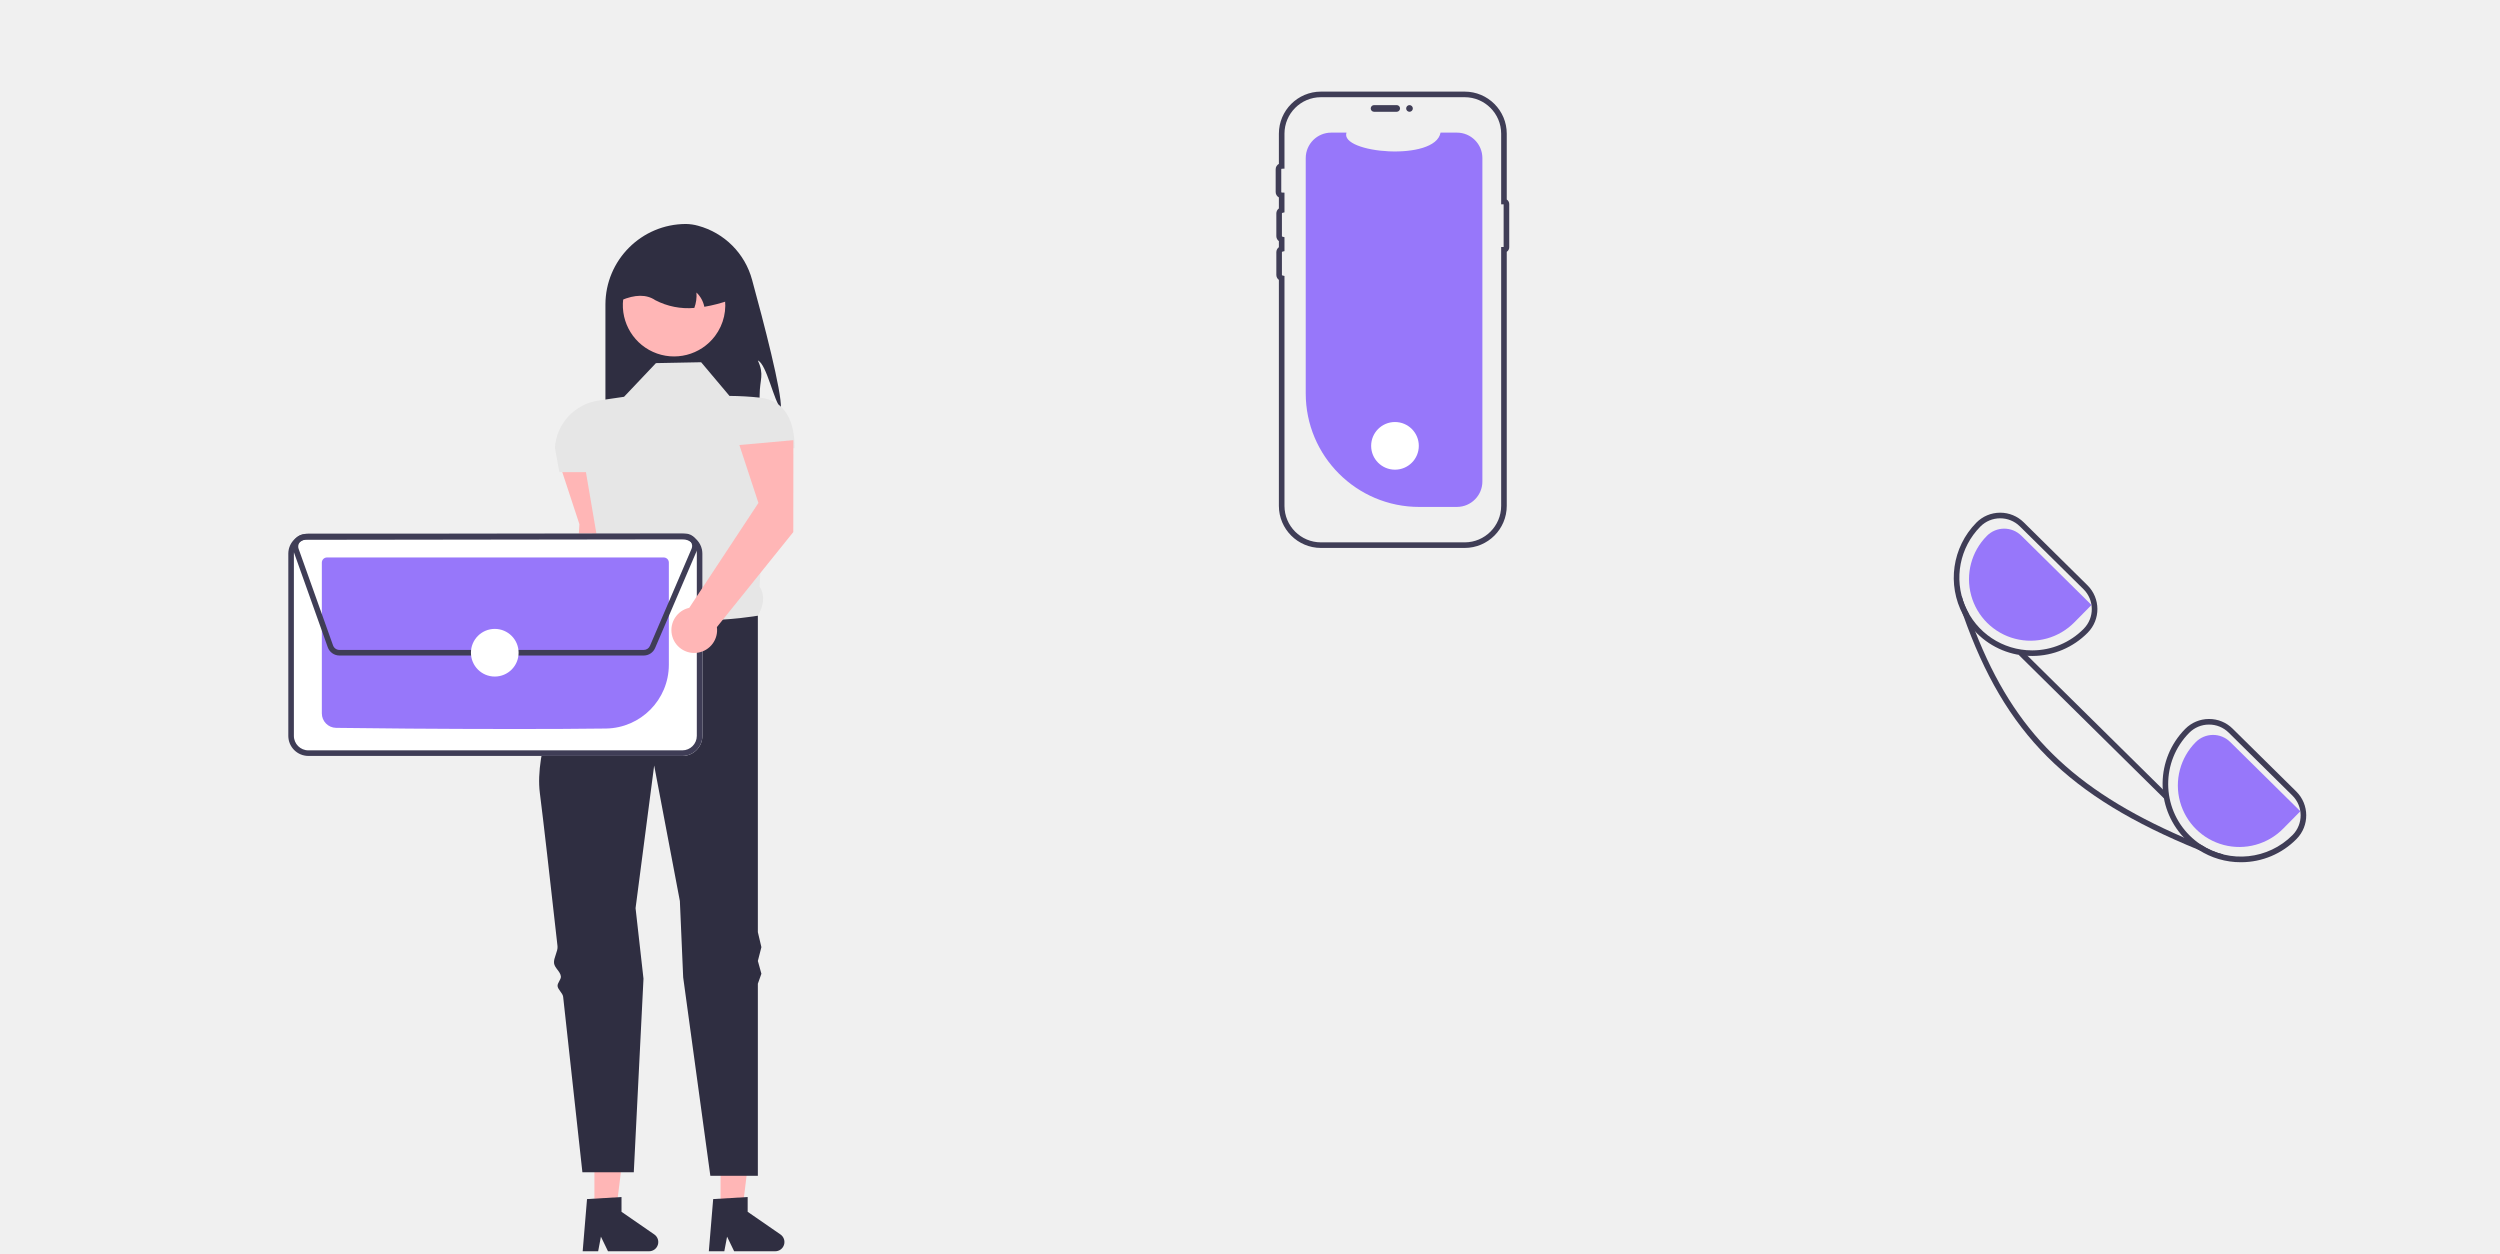
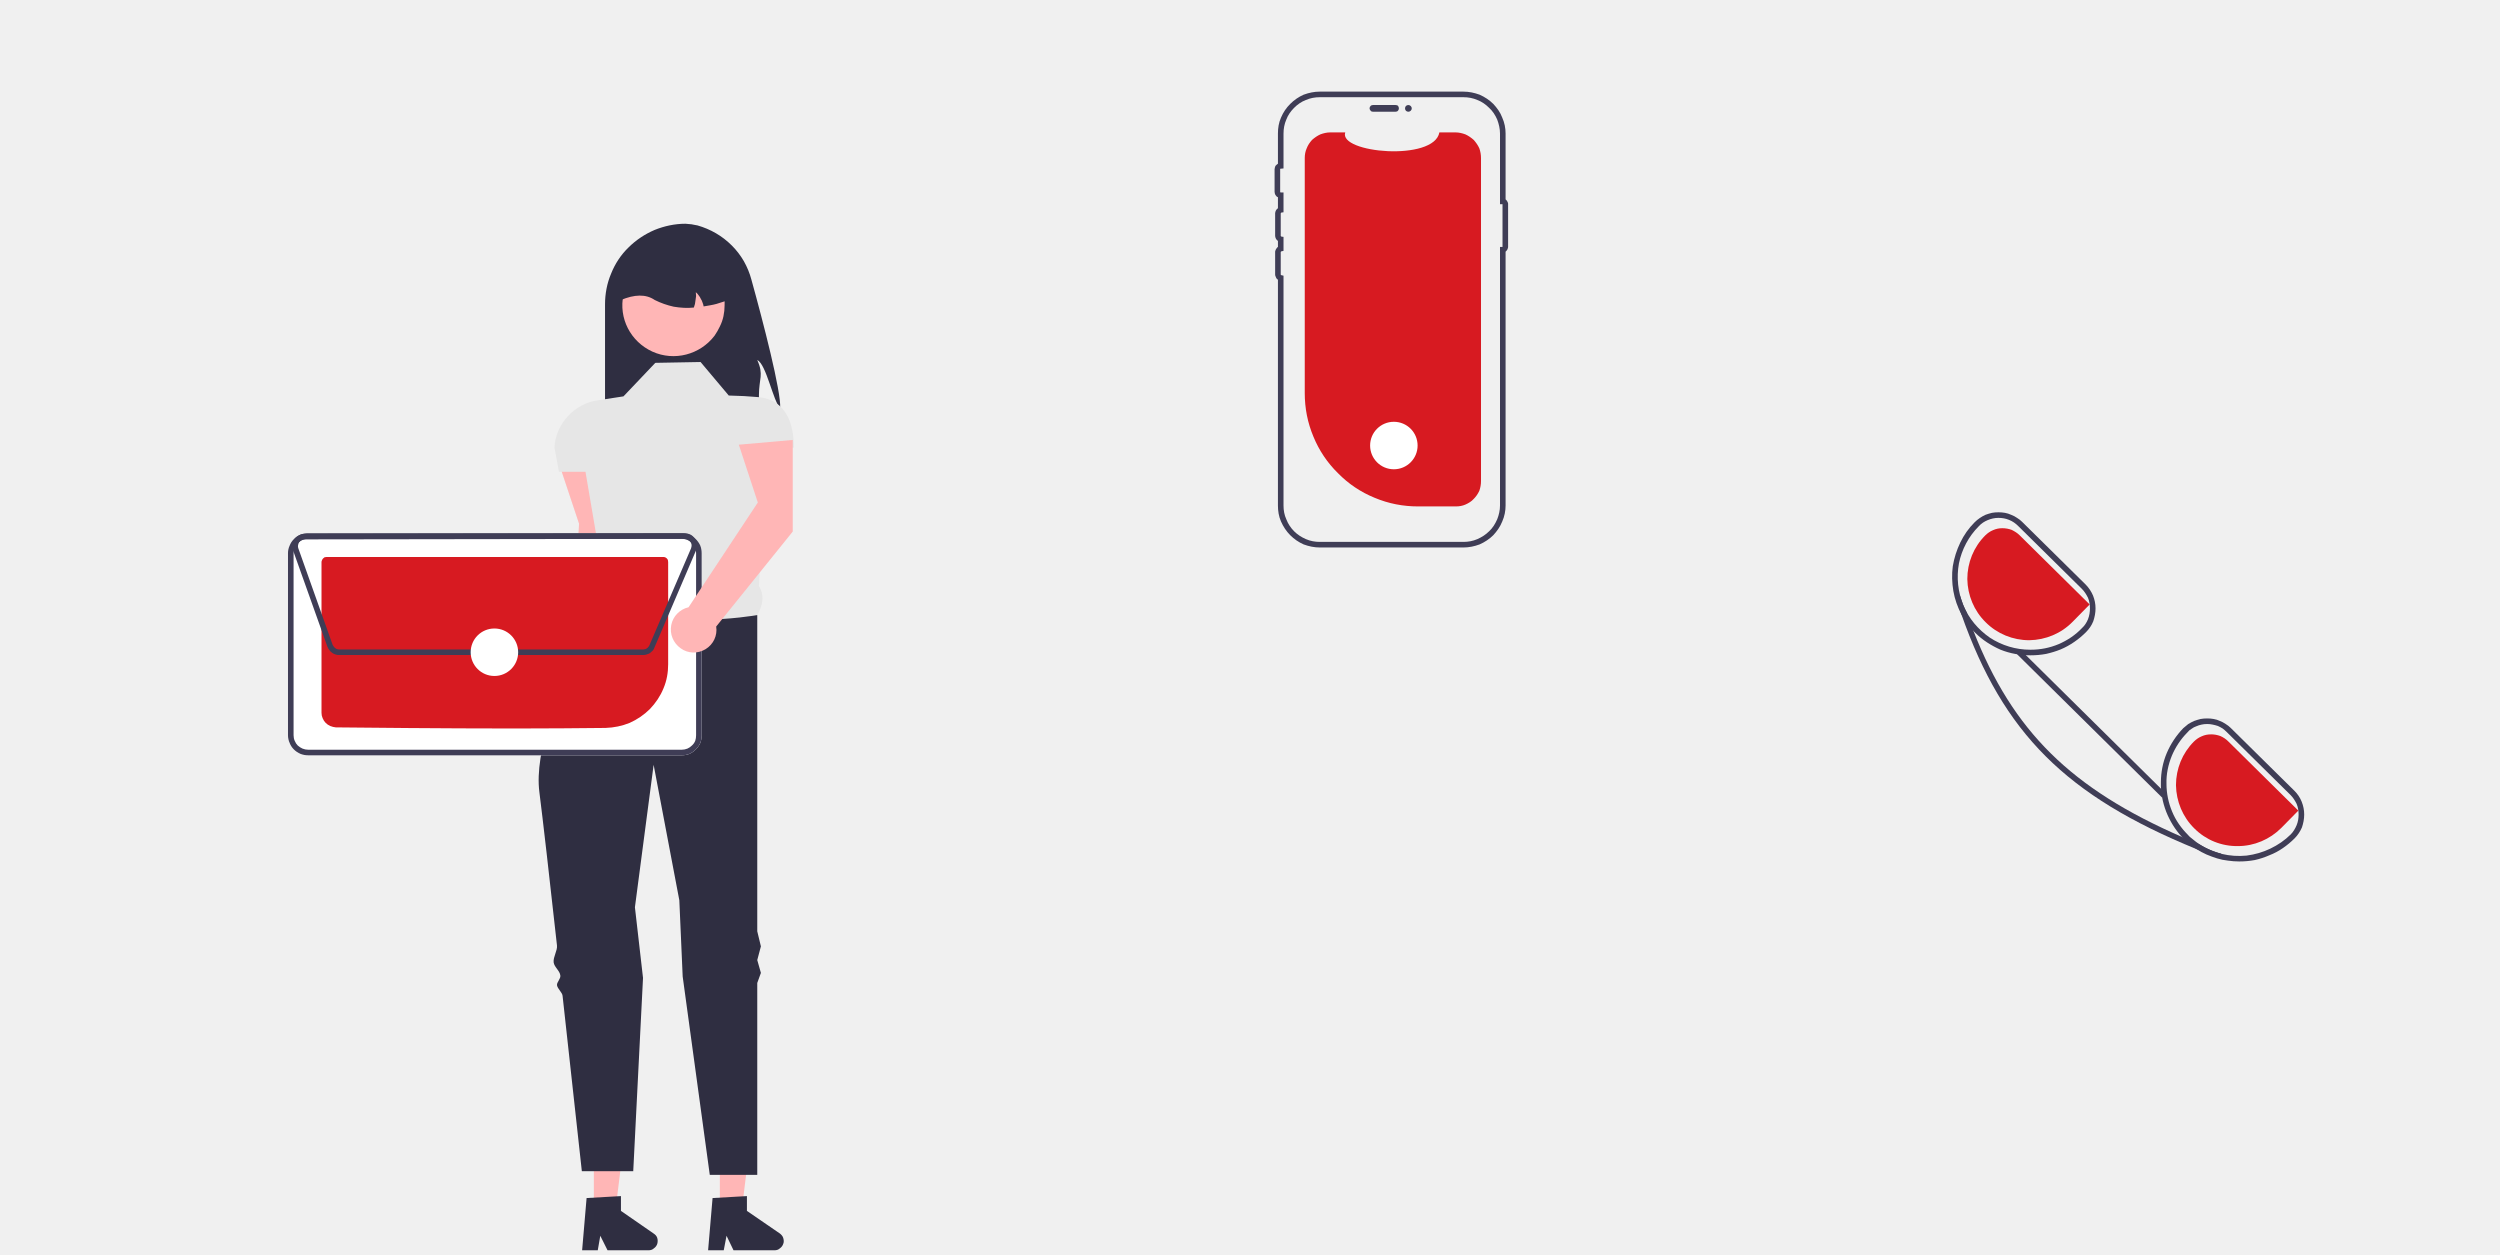
- <svg xmlns="http://www.w3.org/2000/svg" data-name="Layer 1" width="894.249" height="448.282" viewBox="0 0 894.249 448.282">
-   <path d="M447.37,674.141q-40.475,0-80.829-1.449c-38.44-1.381-78.19-2.808-115.136-23.299-25.845-14.333-48.735-37.329-66.194-66.504a223.77,223.77,0,0,1-25.369-63.604,261.476,261.476,0,0,1,.953-123.779,219.834,219.834,0,0,1,14.741-40.4c26.943-55.793,76.085-93.246,134.826-102.754a6.807,6.807,0,0,1,1.463-.031c.264.014.528.029.796.018l.346-.11a16.882,16.882,0,0,1,2.721-.698c90.594-13.487,186.365,13.802,276.952,78.914,70.042,50.351,162.868,77.464,283.781,82.889l1.717.09c33.66,1.934,66.218,15.811,94.16,40.133,27.579,24.006,48.287,56.034,59.884,92.624,1.426,4.461,2.733,9.104,3.884,13.801a26.039,26.039,0,0,1-6.941,24.69v.009l-.301.31c-.725.721-1.488,1.412-2.267,2.056l-.917.756c-7.727,6.365-13.83,11.394-21.135,15.299a64.983,64.983,0,0,1-15.419,5.821c-29.465,7.184-59.388,13.844-88.936,19.797-57.385,11.57-116.281,21.115-175.054,28.368A2269.141,2269.141,0,0,1,447.37,674.141Zm-136.232-419.845a3.507,3.507,0,0,0-.539.037c-58.192,9.419-106.869,46.504-133.544,101.745a217.624,217.624,0,0,0-14.595,40,259.188,259.188,0,0,0-.941,122.681,221.622,221.622,0,0,0,25.123,62.996c17.288,28.889,39.944,51.654,65.518,65.836,36.614,20.308,76.176,21.729,114.436,23.102a2266.314,2266.314,0,0,0,358.315-15.595c58.735-7.249,117.593-16.787,174.94-28.351,29.528-5.948,59.43-12.604,88.875-19.783a63.358,63.358,0,0,0,15.047-5.679c7.157-3.826,13.202-8.807,20.855-15.111l.917-.755c.67-.554,1.329-1.146,1.958-1.761l.181-.189c6.289-6.339,8.735-14.702,6.71-22.944v-.001c-1.139-4.646-2.432-9.24-3.844-13.655-23.69-74.746-84.974-127.569-152.496-131.447l-1.707-.09c-55.232-2.479-103.564-9.344-147.752-20.99-52.75-13.902-98.801-34.83-136.876-62.201-90.242-64.862-185.613-92.049-275.811-78.626a15.473,15.473,0,0,0-2.479.643l-.623.174a9.374,9.374,0,0,1-1.062-.013C311.537,254.307,311.335,254.296,311.138,254.296Z" transform="translate(-152.8755 -225.8589)" fill="#f0f0f0" />
-   <path d="M432.202,371.915c-2.498-2.397-5.053-15.762-8.242-17.118,2.384,5.269.653,6.663.64,12.446a39.123,39.123,0,0,1-1.141,9.745H369.435V334.825a28.847,28.847,0,0,1,28.848-28.848,17.214,17.214,0,0,1,4.276.626A27.428,27.428,0,0,1,421.909,326.007C426.028,341.061,432.578,366.119,432.202,371.915Z" transform="translate(-152.8755 -225.8589)" fill="#2f2e41" />
-   <path d="M372.605,423.782l.027-32.863L353.314,392.645l6.818,20.726-3.191,52.096a8.173,8.173,0,1,0,9.89,6.889Z" transform="translate(-152.8755 -225.8589)" fill="#ffb6b6" />
-   <polygon points="257.746 432.76 265.55 432.759 269.263 402.657 257.744 402.657 257.746 432.76" fill="#ffb6b6" />
-   <path d="M407.978,654.769l12.337-.736v5.286l11.729,8.101a3.302,3.302,0,0,1-1.876,6.019H415.481L412.949,668.209l-.988,5.228h-5.538Z" transform="translate(-152.8755 -225.8589)" fill="#2f2e41" />
-   <polygon points="212.62 432.76 220.425 432.759 224.137 402.657 212.619 402.657 212.62 432.76" fill="#ffb6b6" />
-   <path d="M362.853,654.769l12.337-.736v5.286l11.729,8.101a3.302,3.302,0,0,1-1.876,6.019H370.355l-2.532-5.228-.988,5.228H361.297Z" transform="translate(-152.8755 -225.8589)" fill="#2f2e41" />
-   <path d="M403.672,355.43l-16.167.317-11.412,12.046-9.149,1.342a18.266,18.266,0,0,0-15.577,16.897v0l1.585,8.706h9.51l5.502,32.303c-2.139,5.451-2.285,9.754,2.107,11.444l13.631,25.678L423.96,446.094c2.042-3.51,2.696-7.036.609-10.464l2.878-49.45h9.677v0c0-9.249-3.128-17.046-12.32-18.075a108.654,108.654,0,0,0-10.989-.629Z" transform="translate(-152.8755 -225.8589)" fill="#e6e6e6" />
-   <path d="M423.96,446.094s-39.309,6.974-53.891-7.608c0,0-1.48,2.513-3.711,6.682-.642,1.199-1.881,2.011-2.629,3.463-.68,1.32-2.429,2.942-3.17,4.439-.596,1.204.36,2.777-.26,4.078-7.468,15.664-16.193,37.759-14.322,52.348,1.206,9.409,3.698,31.302,6.322,54.816.205,1.837-1.455,4.197-1.249,6.049.194,1.746,2.255,2.984,2.45,4.734.129,1.162-1.31,2.348-1.181,3.508.141,1.273,1.85,2.522,1.991,3.79,3.594,32.468,6.886,62.781,6.886,62.781h18.386l3.469-69.232-2.835-25.236,6.657-51.038,9.193,48.502,1.183,27.297,9.715,70.975H423.96v-68.708l1.268-3.569-1.268-4.578,1.268-4.932-1.268-5.372Z" transform="translate(-152.8755 -225.8589)" fill="#2f2e41" />
-   <path d="M408.634,346.055a18.326,18.326,0,1,1,3.175-15.314c.053.22.097.438.14.665A18.301,18.301,0,0,1,408.634,346.055Z" transform="translate(-152.8755 -225.8589)" fill="#ffb6b6" />
-   <path d="M404.813,335.598a9.633,9.633,0,0,0-2.815-5.104,13.142,13.142,0,0,1-.761,5.51,25.395,25.395,0,0,1-13.955-2.764c-3.233-2.194-7.348-2.004-12.141,0a17.75,17.75,0,0,1,17.752-17.752h3.17a17.756,17.756,0,0,1,17.752,17.752A52.852,52.852,0,0,1,404.813,335.598Z" transform="translate(-152.8755 -225.8589)" fill="#2f2e41" />
-   <circle cx="113.249" cy="285" r="51" fill="#f0f0f0" />
-   <circle cx="438.249" cy="51" r="51" fill="#f0f0f0" />
-   <circle cx="843.249" cy="293" r="51" fill="#f0f0f0" />
-   <path d="M683.125,282.421V398.067A9.119,9.119,0,0,1,674.101,407.186a.802.802,0,0,1-.1.004H660.541a40.606,40.606,0,0,1-40.606-40.606v-84.163a9.123,9.123,0,0,1,9.123-9.123l5.454,0c-2.527,7.371,31.765,10.474,33.648,0l5.841,0A9.123,9.123,0,0,1,683.125,282.421Z" transform="translate(-152.8755 -225.8589)" fill="#9777fa" />
-   <path d="M643.182,264.65a1.197,1.197,0,0,1,1.196-1.196h8.13a1.196,1.196,0,0,1,0,2.391h-8.13A1.197,1.197,0,0,1,643.182,264.65Z" transform="translate(-152.8755 -225.8589)" fill="#3f3d56" />
-   <path d="M676.794,421.859h-51.416a15.063,15.063,0,0,1-15.046-15.046V325.972a2.187,2.187,0,0,1-.911-1.779v-8.13a2.186,2.186,0,0,1,.911-1.778v-2.182a2.186,2.186,0,0,1-.911-1.778v-8.131a2.186,2.186,0,0,1,.911-1.778v-3.944a2.184,2.184,0,0,1-1.15-1.93v-8.13a2.184,2.184,0,0,1,1.15-1.93V273.674A15.063,15.063,0,0,1,625.378,258.628h51.416a15.063,15.063,0,0,1,15.046,15.046V297.23a1.886,1.886,0,0,1,.886,1.598v15.503a1.887,1.887,0,0,1-.886,1.599V406.813A15.063,15.063,0,0,1,676.794,421.859ZM625.378,260.628a13.061,13.061,0,0,0-13.046,13.046v12.508l-.962.037a.195.195,0,0,0-.188.192V294.541a.196.196,0,0,0,.188.192l.962.037v7.049l-.761.188a.197.197,0,0,0-.15.187v8.131a.197.197,0,0,0,.15.187l.761.188v4.991l-.761.188a.197.197,0,0,0-.15.187v8.13a.197.197,0,0,0,.15.187l.761.188V406.813a13.061,13.061,0,0,0,13.046,13.046h51.416a13.061,13.061,0,0,0,13.046-13.046V314.217h.886V298.942h-.886V273.674a13.061,13.061,0,0,0-13.046-13.046Z" transform="translate(-152.8755 -225.8589)" fill="#3f3d56" />
-   <circle cx="504.176" cy="38.791" r="1.196" fill="#3f3d56" />
-   <path d="M396.956,496.262H263.168a7.188,7.188,0,0,1-7.17-7.169v-65.189a7.188,7.188,0,0,1,7.169-7.17H396.955a7.188,7.188,0,0,1,7.17,7.169v65.189A7.188,7.188,0,0,1,396.956,496.262Z" transform="translate(-152.8755 -225.8589)" fill="#fff" />
-   <path d="M396.956,496.262H263.168a7.188,7.188,0,0,1-7.17-7.169v-65.189a7.188,7.188,0,0,1,7.169-7.17H396.955a7.188,7.188,0,0,1,7.17,7.169v65.189A7.188,7.188,0,0,1,396.956,496.262ZM263.168,418.734a5.185,5.185,0,0,0-5.17,5.171v65.187a5.185,5.185,0,0,0,5.171,5.17H396.954a5.185,5.185,0,0,0,5.171-5.171v-65.187a5.185,5.185,0,0,0-5.171-5.17Z" transform="translate(-152.8755 -225.8589)" fill="#3f3d56" />
-   <path d="M337.232,486.628c-26.386,0-53.899-.252-64.164-.416a5.176,5.176,0,0,1-5.07-5.155V427.095a1.83,1.83,0,0,1,1.823-1.828H390.297a1.829,1.829,0,0,1,1.827,1.823v36.612a22.842,22.842,0,0,1-22.457,22.752C360.1,486.579,348.771,486.628,337.232,486.628Z" transform="translate(-152.8755 -225.8589)" fill="#9777fa" />
-   <path d="M383.146,460.339H274.287a4.438,4.438,0,0,1-4.164-2.936l-12.321-34.566a4.423,4.423,0,0,1,4.158-5.907l136.072-.189a4.423,4.423,0,0,1,4.359,5.198l.105.044-.391.912-.004.009-14.895,34.755A4.41,4.41,0,0,1,383.146,460.339Zm14.892-41.598-136.075.189a2.423,2.423,0,0,0-2.278,3.235l12.321,34.565a2.433,2.433,0,0,0,2.282,1.608H383.146a2.413,2.413,0,0,0,2.222-1.467l14.896-34.756.732.314-.732-.314a2.421,2.421,0,0,0-2.226-3.375Z" transform="translate(-152.8755 -225.8589)" fill="#3f3d56" />
-   <circle cx="176.983" cy="233.48" r="8.524" fill="#fff" />
-   <circle cx="498.983" cy="159.48" r="8.524" fill="#fff" />
-   <path d="M974.255,508.979l-22.77-22.48a11.884,11.884,0,0,0-8.43-3.46h-.08a11.914,11.914,0,0,0-8.46,3.56,27.991,27.991,0,0,0-.49,38.84c.24.26.49.51.74.76a27.248,27.248,0,0,0,4.56,3.65,27.676,27.676,0,0,0,15.11,4.43h.17a27.826,27.826,0,0,0,19.75-8.32,12.023,12.023,0,0,0-.1-16.98Zm-1.32,15.57a26.092,26.092,0,0,1-32.76,3.48,26.786,26.786,0,0,1-4.01-3.25,26.002,26.002,0,0,1-.23-36.77,9.913,9.913,0,0,1,7.06-2.97h.06a9.911,9.911,0,0,1,7.02,2.88l22.77,22.49a10.007,10.007,0,0,1,.09,14.14Z" transform="translate(-152.8755 -225.8589)" fill="#3f3d56" />
-   <path d="M899.545,435.199l-22.77-22.49a11.926,11.926,0,0,0-8.43-3.46h-.07a11.947,11.947,0,0,0-8.47,3.57,28.077,28.077,0,0,0-4.72,33l.01.01a27.562,27.562,0,0,0,4.33,5.93c.19.22.41.44.63.66a27.835,27.835,0,0,0,19.67,8.08h.18a27.854,27.854,0,0,0,19.75-8.33,11.999,11.999,0,0,0-.11-16.97Zm-1.32,15.57a25.855,25.855,0,0,1-18.33,7.73h-.17a26,26,0,0,1-18.49-44.27,10.008,10.008,0,0,1,14.14-.09l22.77,22.48A10.019,10.019,0,0,1,898.225,450.769Z" transform="translate(-152.8755 -225.8589)" fill="#3f3d56" />
-   <path d="M975.71,516.046l-25.103-24.794a8.727,8.727,0,0,0-12.327.076,22,22,0,1,0,31.305,30.919Z" transform="translate(-152.8755 -225.8589)" fill="#9777fa" />
-   <path d="M901.004,442.262l-25.103-24.794a8.727,8.727,0,0,0-12.327.076,22,22,0,1,0,31.305,30.919Z" transform="translate(-152.8755 -225.8589)" fill="#9777fa" />
-   <path d="M948.125,531.489l-.6,1.58q-4.23-1.605-8.2-3.22c-46.88-19.13-69.26-41.52-84.23-84.02l-.01-.01q-1.065-3-2.07-6.14l1.58-.51a25.542,25.542,0,0,0,2.3,5.78q1.23,3.495,2.53,6.81c14.07,35.87,34.82,56.37,74.6,73.68q3,1.305,6.15,2.59A26.087,26.087,0,0,0,948.125,531.489Z" transform="translate(-152.8755 -225.8589)" fill="#3f3d56" />
-   <rect x="900.623" y="448.539" width="2.001" height="73" transform="translate(-229.9252 559.8239) rotate(-45.35527)" fill="#3f3d56" />
-   <path d="M436.64,416.173l.027-32.863-19.318,1.726,6.818,20.726-24.747,37.514a8.173,8.173,0,1,0,9.89,6.889Z" transform="translate(-152.8755 -225.8589)" fill="#ffb6b6" />
+ <svg xmlns="http://www.w3.org/2000/svg" version="1.2" viewBox="0 0 895 449" width="895" height="449">
+   <style>.a{fill:#f0f0f0}.b{fill:#2f2e41}.c{fill:#ffb6b6}.d{fill:#e6e6e6}.e{fill:#d71a21}.f{fill:#3f3d56}.g{fill:#fff}</style>
+   <path fill-rule="evenodd" class="a" d="m294.5 448.3q-40.5 0-80.8-1.5c-38.5-1.3-78.2-2.8-115.2-23.3-25.8-14.3-48.7-37.3-66.2-66.5q-4.3-7.4-8.1-15.1-3.8-7.7-7-15.7-3.2-8-5.7-16.2-2.6-8.2-4.5-16.6-3.6-15.2-5.4-30.7-1.7-15.6-1.6-31.2 0.1-15.7 2.1-31.2 2-15.5 5.8-30.7 1.4-5.2 3-10.3 1.6-5.2 3.4-10.2 1.8-5.1 3.9-10 2.1-5 4.5-9.9c26.9-55.7 76-93.2 134.8-102.7q0.2 0 0.4 0 0.1-0.1 0.3-0.1 0.2 0 0.4 0 0.2 0 0.3 0.1 0.4 0 0.8 0l0.4-0.1q0.3-0.1 0.7-0.2 0.3-0.1 0.6-0.2 0.4-0.1 0.7-0.2 0.4-0.1 0.7-0.1c90.6-13.5 186.4 13.8 277 78.9 70 50.3 162.8 77.4 283.7 82.9l1.8 0.1c33.6 1.9 66.2 15.8 94.1 40.1 27.6 24 48.3 56 59.9 92.6 1.4 4.5 2.7 9.1 3.9 13.8q0.8 3.3 0.7 6.7 0 3.3-0.9 6.6-0.9 3.2-2.7 6.1-1.7 2.9-4.1 5.3l-0.3 0.3q-1 1.1-2.2 2.1l-0.9 0.7c-7.8 6.4-13.9 11.4-21.2 15.3q-1.8 1-3.7 1.9-1.9 0.8-3.8 1.5-1.9 0.8-3.9 1.4-2 0.6-4 1.1c-29.5 7.1-59.4 13.8-88.9 19.8-57.4 11.5-116.3 21.1-175.1 28.3q-34.5 4.3-69.2 7.5-34.6 3.2-69.4 5.3-34.7 2.1-69.5 3.2-34.8 1.1-69.6 1.1zm-136.2-419.9q-0.1 0-0.2 0 0 0-0.1 0-0.1 0-0.1 0.1-0.1 0-0.2 0c-58.2 9.4-106.8 46.5-133.5 101.7q-2.3 4.8-4.4 9.7-2.1 5-3.9 10-1.8 5-3.4 10.1-1.6 5.1-2.9 10.2-3.8 15.1-5.8 30.4-1.9 15.4-2.1 30.9-0.1 15.5 1.7 30.9 1.7 15.4 5.2 30.5 1.9 8.3 4.5 16.4 2.5 8.2 5.7 16.1 3.1 7.9 6.9 15.5 3.7 7.7 8.1 15c17.3 28.9 39.9 51.6 65.5 65.8 36.6 20.3 76.2 21.8 114.4 23.1q44.9 1.6 89.8 1.5 44.8-0.2 89.7-2.2 44.8-1.9 89.6-5.6 44.7-3.8 89.2-9.3c58.8-7.2 117.6-16.7 175-28.3 29.5-6 59.4-12.6 88.9-19.8q1.9-0.5 3.8-1.1 2-0.5 3.9-1.3 1.8-0.7 3.7-1.5 1.8-0.8 3.6-1.8c7.2-3.8 13.2-8.8 20.9-15.1l0.9-0.7q1-0.9 1.9-1.8l0.2-0.2c6.3-6.3 8.7-14.7 6.7-22.9-1.1-4.7-2.4-9.3-3.8-13.7-23.7-74.7-85-127.6-152.5-131.4l-1.7-0.1c-55.3-2.5-103.6-9.4-147.8-21-52.7-13.9-98.8-34.8-136.9-62.2-90.2-64.9-185.6-92.1-275.8-78.6q-0.3 0-0.6 0.1-0.3 0-0.6 0.1-0.3 0.1-0.6 0.2-0.3 0.1-0.6 0.2l-0.7 0.2q-0.1 0-0.2 0-0.2 0-0.3 0-0.1 0-0.3 0-0.1 0-0.2 0-0.3-0.1-0.6-0.1z" />
+   <path class="b" d="m279.3 146.1c-2.5-2.4-5-15.8-8.2-17.2 2.4 5.3 0.6 6.7 0.6 12.5q0 1.2 0 2.4-0.1 1.3-0.2 2.5-0.2 1.2-0.4 2.4-0.2 1.2-0.5 2.4h-54v-42.1c0-3.8 0.7-7.6 2.2-11.1 1.4-3.5 3.5-6.7 6.2-9.3 2.7-2.7 5.9-4.8 9.4-6.3 3.5-1.4 7.2-2.2 11-2.2q0.5 0 1.1 0.1 0.5 0 1.1 0.1 0.5 0.1 1 0.2 0.6 0.1 1.1 0.2 3.5 1 6.6 2.8 3.1 1.8 5.7 4.4 2.5 2.5 4.3 5.6 1.8 3.2 2.7 6.6c4.2 15.1 10.7 40.2 10.3 46z" />
+   <path class="c" d="m219.7 197.9l0.1-32.8-19.4 1.7 6.9 20.7-3.2 52.1c-3.2 0.7-5.6 3.2-6.3 6.4-0.6 3.2 0.7 6.4 3.4 8.3 2.6 1.8 6.1 1.9 8.9 0.3 2.8-1.7 4.3-4.9 3.9-8.1z" />
+   <path class="c" d="m257.7 432.8h7.9l3.7-30.1h-11.6v30.1z" />
+   <path class="b" d="m255.1 428.9l12.3-0.7v5.3l11.8 8.1c0.5 0.4 1 0.9 1.2 1.6 0.2 0.7 0.3 1.4 0 2.1-0.2 0.6-0.6 1.2-1.2 1.6-0.5 0.5-1.2 0.7-1.9 0.7h-14.7l-2.5-5.2-1 5.2h-5.6z" />
+   <path class="c" d="m212.6 432.8h7.8l3.7-30.1h-11.5v30.1z" />
+   <path class="b" d="m210 428.9l12.3-0.7v5.3l11.7 8.1c0.6 0.4 1.1 0.9 1.3 1.6 0.2 0.7 0.2 1.4 0 2.1-0.2 0.6-0.6 1.2-1.2 1.6-0.5 0.5-1.2 0.7-1.9 0.7h-14.7l-2.6-5.2-0.9 5.2h-5.6z" />
+   <path class="d" d="m250.8 129.6l-16.2 0.3-11.4 12-9.1 1.4c-2.1 0.3-4.1 0.9-5.9 1.9-1.8 1-3.5 2.2-4.9 3.8-1.4 1.5-2.6 3.3-3.4 5.2-0.8 1.9-1.3 3.9-1.4 6l1.6 8.7h9.5l5.5 32.3c-2.2 5.4-2.3 9.7 2.1 11.4l13.6 25.7 40.3-18.1c2-3.5 2.7-7 0.6-10.4l2.9-49.5h9.6c0-9.2-3.1-17-12.3-18.1q-1.3-0.1-2.7-0.2-1.4-0.1-2.8-0.2-1.3-0.1-2.7-0.1-1.4-0.1-2.8-0.1z" />
+   <path class="b" d="m271.1 220.2c0 0-39.3 7-53.9-7.6 0 0-1.5 2.5-3.7 6.7-0.7 1.2-1.9 2-2.6 3.5-0.7 1.3-2.5 2.9-3.2 4.4-0.6 1.2 0.3 2.8-0.3 4.1-7.4 15.7-16.2 37.7-14.3 52.3 1.2 9.4 3.7 31.3 6.3 54.9 0.2 1.8-1.4 4.1-1.2 6 0.2 1.7 2.2 3 2.4 4.7 0.2 1.2-1.3 2.4-1.2 3.5 0.2 1.3 1.9 2.6 2 3.8 3.6 32.5 6.9 62.8 6.9 62.8h18.4l3.5-69.2-2.9-25.3 6.7-51 9.2 48.5 1.2 27.3 9.7 71h17v-68.7l1.3-3.6-1.3-4.6 1.3-4.9-1.3-5.4z" />
+   <path class="c" d="m255.8 120.2c-5.2 6.8-14.4 9.2-22.2 5.7-7.9-3.6-12.2-12-10.4-20.4 1.7-8.4 9-14.5 17.6-14.6 8.6-0.2 16.1 5.6 18.1 14q0.1 0.3 0.2 0.6 0.4 1.9 0.3 3.9 0 1.9-0.4 3.8-0.4 1.9-1.3 3.7-0.8 1.7-1.9 3.3z" />
+   <path class="b" d="m251.9 109.7q-0.1-0.7-0.4-1.4-0.2-0.7-0.6-1.3-0.3-0.7-0.8-1.3-0.4-0.6-1-1.1 0.1 0.7 0.1 1.4-0.1 0.7-0.2 1.4-0.1 0.7-0.2 1.4-0.2 0.7-0.4 1.3-1.8 0.2-3.6 0.1-1.8-0.1-3.6-0.4-1.8-0.4-3.5-1-1.7-0.6-3.3-1.4c-3.2-2.2-7.3-2-12.1 0 0-2.4 0.4-4.7 1.3-6.8 0.9-2.2 2.2-4.1 3.9-5.8 1.6-1.6 3.6-2.9 5.7-3.8 2.2-0.9 4.5-1.4 6.8-1.4h3.2c2.3 0 4.6 0.5 6.8 1.4 2.1 0.9 4.1 2.2 5.7 3.8 1.7 1.7 3 3.6 3.9 5.8 0.9 2.1 1.3 4.4 1.3 6.8q-1.1 0.4-2.2 0.7-1.1 0.4-2.2 0.7-1.1 0.3-2.3 0.5-1.1 0.2-2.3 0.4z" />
+   <path class="a" d="m113.2 336c-28.2 0-51-22.8-51-51 0-28.2 22.8-51 51-51 28.3 0 51 22.8 51 51 0 28.2-22.7 51-51 51z" />
+   <path class="a" d="m438.2 102c-28.2 0-51-22.8-51-51 0-28.2 22.8-51 51-51 28.3 0 51 22.8 51 51 0 28.2-22.7 51-51 51z" />
+   <path class="a" d="m843.2 344c-28.2 0-51-22.8-51-51 0-28.2 22.8-51 51-51 28.3 0 51 22.8 51 51 0 28.2-22.7 51-51 51z" />
+   <path class="e" d="m530.2 56.6v115.6c0 1.2-0.2 2.4-0.6 3.5-0.5 1.1-1.2 2.1-2 2.9-0.8 0.9-1.8 1.5-2.9 2-1.1 0.5-2.3 0.7-3.5 0.7q0 0 0 0 0 0 0 0 0 0 0 0-0.1 0-0.1 0h-13.4c-5.4 0-10.6-1-15.6-3.1-4.9-2-9.4-5-13.1-8.8-3.8-3.7-6.8-8.2-8.8-13.1-2.1-5-3.1-10.2-3.1-15.6v-84.1c0-1.2 0.2-2.4 0.7-3.5 0.4-1.1 1.1-2.1 1.9-3 0.9-0.8 1.9-1.5 3-2 1.1-0.4 2.3-0.7 3.5-0.7h5.4c-2.5 7.4 31.8 10.5 33.7 0h5.8c1.2 0 2.4 0.3 3.5 0.7 1.1 0.5 2.1 1.2 3 2 0.8 0.9 1.5 1.9 2 3 0.4 1.1 0.6 2.3 0.6 3.5z" />
+   <path class="f" d="m490.3 38.8q0-0.2 0.1-0.5 0.1-0.2 0.3-0.4 0.1-0.1 0.3-0.2 0.3-0.1 0.5-0.1h8.1c0.3 0 0.7 0.1 0.9 0.3 0.2 0.3 0.3 0.6 0.3 0.9 0 0.3-0.1 0.6-0.3 0.8-0.2 0.3-0.6 0.4-0.9 0.4h-8.1q-0.2 0-0.5-0.1-0.2-0.1-0.3-0.3-0.2-0.1-0.3-0.4-0.1-0.2-0.1-0.4z" />
+   <path fill-rule="evenodd" class="f" d="m523.9 196h-51.4c-2 0-3.9-0.4-5.8-1.1-1.8-0.8-3.4-1.9-4.8-3.3-1.4-1.4-2.5-3.1-3.3-4.9-0.8-1.8-1.1-3.8-1.1-5.7v-80.9q-0.3-0.1-0.4-0.3-0.2-0.2-0.3-0.5-0.1-0.2-0.2-0.5-0.1-0.2-0.1-0.5v-8.1q0-0.3 0.1-0.5 0.1-0.3 0.2-0.5 0.1-0.2 0.3-0.4 0.1-0.2 0.4-0.4v-2.2q-0.3-0.1-0.4-0.3-0.2-0.2-0.3-0.4-0.1-0.3-0.2-0.5-0.1-0.3-0.1-0.5v-8.2q0-0.2 0.1-0.5 0.1-0.2 0.2-0.5 0.1-0.2 0.3-0.4 0.1-0.2 0.4-0.3v-4q-0.3-0.1-0.5-0.3-0.2-0.2-0.4-0.5-0.1-0.2-0.2-0.5-0.1-0.3-0.1-0.6v-8.1q0-0.3 0.1-0.6 0.1-0.3 0.2-0.6 0.2-0.2 0.4-0.4 0.2-0.2 0.5-0.4v-10.8c0-2 0.3-3.9 1.1-5.7 0.8-1.9 1.9-3.5 3.3-4.9 1.4-1.4 3-2.5 4.8-3.3 1.9-0.7 3.8-1.1 5.8-1.1h51.4c2 0 3.9 0.4 5.8 1.1 1.8 0.8 3.5 1.9 4.9 3.3 1.3 1.4 2.5 3 3.2 4.9 0.8 1.8 1.2 3.7 1.2 5.7v23.6q0.2 0.1 0.3 0.3 0.2 0.1 0.3 0.4 0.1 0.2 0.2 0.4 0.1 0.2 0.1 0.5v15.5q0 0.2-0.1 0.4-0.1 0.3-0.2 0.5-0.1 0.2-0.3 0.4-0.1 0.1-0.3 0.3v90.9c0 1.9-0.4 3.9-1.2 5.7-0.7 1.8-1.9 3.5-3.2 4.9-1.4 1.4-3.1 2.5-4.9 3.3-1.9 0.7-3.8 1.1-5.8 1.1zm-51.4-161.2c-1.7 0-3.4 0.3-5 1-1.6 0.6-3 1.6-4.2 2.8-1.2 1.2-2.2 2.6-2.8 4.2-0.7 1.6-1 3.3-1 5v12.5l-1 0.1q0 0-0.1 0 0 0 0 0-0.1 0-0.1 0.1 0 0 0 0.1v8.1q0 0 0 0.1 0 0 0.1 0 0 0 0 0.1 0.1 0 0.1 0h1v7.1l-0.8 0.1q0 0.1-0.1 0.1 0 0 0 0 0 0 0 0.1-0.1 0-0.1 0v8.2q0 0 0.1 0 0 0.1 0 0.1 0 0 0 0 0.1 0 0.1 0.1l0.8 0.1v5l-0.8 0.2q0 0-0.1 0 0 0.1 0 0.1 0 0 0 0-0.1 0.1-0.1 0.1v8.1q0 0.1 0.1 0.1 0 0 0 0.1 0 0 0 0 0.1 0 0.1 0l0.8 0.2v82.3c0 1.7 0.3 3.4 1 4.9 0.6 1.6 1.6 3.1 2.8 4.3 1.2 1.2 2.6 2.1 4.2 2.8 1.6 0.7 3.3 1 5 1h51.4c1.7 0 3.4-0.3 5-1 1.6-0.7 3-1.6 4.2-2.8 1.3-1.2 2.2-2.7 2.9-4.3 0.6-1.5 1-3.2 1-4.9v-92.6h0.9v-15.3h-0.9v-25.3c0-1.7-0.4-3.4-1-5-0.7-1.6-1.6-3-2.9-4.2-1.2-1.2-2.6-2.2-4.2-2.8-1.6-0.7-3.3-1-5-1z" />
+   <path class="f" d="m504.2 40c-0.7 0-1.2-0.5-1.2-1.2 0-0.7 0.5-1.2 1.2-1.2 0.6 0 1.2 0.5 1.2 1.2 0 0.7-0.6 1.2-1.2 1.2z" />
+   <path class="g" d="m244.1 270.4h-133.8q-1.4 0-2.7-0.5-1.4-0.6-2.4-1.6-1-1-1.5-2.3-0.6-1.3-0.6-2.8v-65.2q0-1.4 0.6-2.7 0.5-1.3 1.5-2.3 1-1 2.4-1.6 1.3-0.5 2.7-0.5h133.8q1.4 0 2.7 0.5 1.3 0.6 2.3 1.6 1 1 1.6 2.3 0.5 1.3 0.5 2.7v65.2q0 1.5-0.5 2.8-0.6 1.3-1.6 2.3-1 1-2.3 1.6-1.3 0.5-2.7 0.5z" />
+   <path fill-rule="evenodd" class="f" d="m244.1 270.4h-133.8q-1.4 0-2.7-0.5-1.4-0.6-2.4-1.6-1-1-1.5-2.3-0.6-1.3-0.6-2.8v-65.2q0-1.4 0.6-2.7 0.5-1.3 1.5-2.3 1-1 2.4-1.6 1.3-0.5 2.7-0.5h133.8q1.4 0 2.7 0.5 1.3 0.6 2.3 1.6 1 1 1.6 2.3 0.5 1.3 0.5 2.7v65.2q0 1.5-0.5 2.8-0.6 1.3-1.6 2.3-1 1-2.3 1.6-1.3 0.5-2.7 0.5zm-133.8-77.5q-1 0-2 0.4-0.9 0.4-1.7 1.1-0.7 0.7-1.1 1.7-0.4 0.9-0.4 1.9v65.2q0 1.1 0.4 2 0.4 1 1.1 1.7 0.8 0.7 1.7 1.1 1 0.4 2 0.4h133.8q1 0 2-0.4 0.9-0.4 1.6-1.1 0.8-0.7 1.2-1.7 0.3-0.9 0.3-2v-65.2q0-1-0.3-1.9-0.4-1-1.2-1.7-0.7-0.7-1.6-1.1-1-0.4-2-0.4z" />
+   <path class="e" d="m184.4 260.8c-26.4 0-53.9-0.3-64.2-0.4q-1-0.1-2-0.5-0.9-0.4-1.6-1.1-0.7-0.7-1.1-1.7-0.4-0.9-0.4-1.9v-54q0-0.3 0.2-0.7 0.1-0.3 0.4-0.6 0.2-0.2 0.5-0.4 0.4-0.1 0.7-0.1h120.5q0.4 0 0.7 0.1 0.4 0.2 0.6 0.4 0.3 0.3 0.4 0.6 0.1 0.4 0.1 0.7v36.6c0 3-0.5 5.9-1.7 8.7-1.1 2.7-2.8 5.2-4.8 7.3-2.1 2.1-4.6 3.8-7.3 5-2.7 1.1-5.6 1.7-8.6 1.8-9.6 0.1-20.9 0.2-32.4 0.2z" />
+   <path fill-rule="evenodd" class="f" d="m230.3 234.5h-108.9q-0.7 0-1.3-0.2-0.7-0.2-1.2-0.6-0.6-0.4-1-1-0.4-0.5-0.7-1.2l-12.3-34.5q-0.3-1-0.2-2.1 0.2-1.1 0.8-2 0.6-0.8 1.6-1.3 0.9-0.5 2-0.5l136.1-0.2q0.9 0 1.8 0.4 0.9 0.4 1.5 1.2 0.7 0.7 0.9 1.7 0.3 0.9 0.1 1.9h0.1l-0.4 0.9-14.9 34.8q-0.2 0.6-0.6 1.1-0.5 0.5-1 0.9-0.5 0.3-1.2 0.5-0.6 0.2-1.2 0.2zm14.9-41.6l-136.1 0.2q-0.6 0-1.1 0.2-0.5 0.3-0.9 0.8-0.3 0.5-0.4 1.1-0.1 0.6 0.1 1.1l12.3 34.6q0.2 0.3 0.4 0.6 0.2 0.3 0.5 0.5 0.3 0.3 0.7 0.4 0.3 0.1 0.7 0.1h108.9q0.3 0 0.7-0.1 0.3-0.1 0.6-0.3 0.3-0.2 0.5-0.5 0.3-0.3 0.4-0.6l14.9-34.7q0.2-0.6 0.2-1.2-0.1-0.6-0.4-1.1-0.4-0.5-0.9-0.8-0.5-0.3-1.1-0.3z" />
+   <path class="g" d="m177 242c-4.7 0-8.5-3.8-8.5-8.5 0-4.7 3.8-8.5 8.5-8.5 4.7 0 8.5 3.8 8.5 8.5 0 4.7-3.8 8.5-8.5 8.5z" />
+   <path class="g" d="m499 168c-4.7 0-8.5-3.8-8.5-8.5 0-4.7 3.8-8.5 8.5-8.5 4.7 0 8.5 3.8 8.5 8.5 0 4.7-3.8 8.5-8.5 8.5z" />
+   <path fill-rule="evenodd" class="f" d="m824 287c0.6 1.5 0.9 3 0.9 4.6 0 1.6-0.3 3.1-0.8 4.6-0.6 1.4-1.5 2.8-2.6 3.9q-2 2-4.2 3.5-2.3 1.6-4.9 2.6-2.5 1.1-5.2 1.7-2.7 0.5-5.5 0.5h-0.1q-2 0-4-0.3-2-0.2-3.9-0.8-1.9-0.6-3.8-1.4-1.8-0.8-3.5-1.9-0.6-0.4-1.2-0.8-0.6-0.5-1.1-0.9-0.6-0.5-1.1-1-0.6-0.4-1.1-1-0.4-0.3-0.8-0.7c-2.4-2.6-4.3-5.7-5.6-9-1.3-3.4-2-7-1.9-10.5 0-3.6 0.7-7.2 2.1-10.5 1.4-3.3 3.4-6.3 5.9-8.9q0.9-0.8 1.8-1.5 1-0.6 2.1-1.1 1.1-0.4 2.3-0.7 1.1-0.2 2.3-0.2h0.1q1.2 0 2.3 0.2 1.2 0.2 2.2 0.7 1.1 0.4 2.1 1.1 1 0.6 1.8 1.4l22.8 22.5c1.1 1.1 2 2.4 2.6 3.9zm-1.8 8.4c0.5-1.2 0.7-2.5 0.7-3.8 0-1.3-0.2-2.6-0.7-3.8-0.6-1.2-1.3-2.3-2.2-3.2l-22.8-22.5q-0.7-0.7-1.5-1.3-0.8-0.5-1.7-0.9-0.9-0.3-1.9-0.5-0.9-0.2-1.9-0.2h-0.1q-1 0-1.9 0.2-1 0.2-1.9 0.6-0.9 0.3-1.7 0.9-0.9 0.5-1.5 1.3c-2.4 2.4-4.3 5.3-5.6 8.4-1.3 3.2-2 6.6-1.9 10 0 3.4 0.7 6.8 2 9.9 1.3 3.2 3.3 6 5.7 8.4q0.4 0.5 0.9 0.9 0.5 0.4 1 0.8 0.5 0.4 1 0.8 0.6 0.4 1.1 0.8c2.5 1.6 5.3 2.8 8.1 3.5 2.9 0.7 5.9 0.9 8.9 0.6 3-0.4 5.8-1.2 8.5-2.5 2.7-1.3 5.2-3 7.3-5.1 0.9-0.9 1.6-2.1 2.1-3.3z" />
+   <path fill-rule="evenodd" class="f" d="m749.3 213.2c0.6 1.5 0.9 3 0.9 4.6 0 1.6-0.3 3.1-0.8 4.6-0.6 1.5-1.5 2.8-2.6 3.9q-2 2-4.2 3.5-2.3 1.6-4.9 2.7-2.5 1-5.2 1.6-2.7 0.5-5.5 0.5h-0.2q-2.7 0-5.4-0.5-2.7-0.5-5.2-1.5-2.5-1.1-4.8-2.6-2.3-1.5-4.2-3.4-0.4-0.4-0.7-0.7-0.6-0.7-1.2-1.4-0.6-0.7-1.1-1.4-0.6-0.8-1-1.5-0.5-0.8-1-1.6c-1.4-2.7-2.4-5.5-2.9-8.4-0.5-3-0.6-6-0.2-8.9 0.5-3 1.4-5.8 2.7-8.5 1.3-2.7 3-5.1 5.1-7.2q0.9-0.9 1.8-1.5 1-0.7 2.1-1.2 1.1-0.4 2.3-0.7 1.1-0.2 2.3-0.2h0.1q1.1 0 2.3 0.2 1.1 0.2 2.2 0.7 1.1 0.4 2.1 1.1 1 0.6 1.8 1.4l22.8 22.5c1.1 1.1 2 2.5 2.6 3.9zm-1.8 8.5c0.5-1.3 0.7-2.6 0.7-3.9 0-1.3-0.2-2.6-0.7-3.8-0.6-1.2-1.3-2.3-2.2-3.2l-22.8-22.5c-0.9-0.9-2-1.7-3.3-2.2-1.2-0.5-2.5-0.7-3.8-0.7-1.3 0-2.6 0.3-3.8 0.8-1.2 0.5-2.3 1.2-3.2 2.2-3.6 3.6-6.1 8.3-7.1 13.3-0.9 5-0.4 10.2 1.6 15 1.9 4.7 5.3 8.7 9.5 11.6 4.3 2.8 9.3 4.3 14.4 4.3h0.2q2.6 0 5.1-0.5 2.5-0.5 4.9-1.5 2.3-1 4.4-2.4 2.2-1.5 3.9-3.3c1-0.9 1.7-2 2.2-3.2z" />
+   <path class="e" d="m822.8 290.2l-25.1-24.8c-0.8-0.8-1.7-1.4-2.8-1.9-1.1-0.4-2.2-0.6-3.3-0.6-1.2 0-2.3 0.2-3.4 0.7-1 0.4-2 1.1-2.8 1.9-4.1 4.1-6.4 9.7-6.4 15.6 0.1 5.8 2.4 11.4 6.6 15.5 4.1 4.1 9.7 6.4 15.6 6.3 5.8 0 11.4-2.4 15.5-6.5z" />
+   <path class="e" d="m748.1 216.4l-25.1-24.8c-0.8-0.8-1.8-1.4-2.8-1.9-1.1-0.4-2.2-0.6-3.4-0.6-1.1 0-2.2 0.2-3.3 0.7-1 0.4-2 1.1-2.8 1.9-4.1 4.1-6.4 9.7-6.4 15.6 0.1 5.8 2.4 11.4 6.6 15.5 4.1 4.1 9.7 6.4 15.6 6.4 5.8-0.1 11.4-2.4 15.5-6.6z" />
+   <path class="f" d="m795.2 305.6l-0.6 1.6q-4.2-1.6-8.2-3.2c-46.8-19.1-69.2-41.5-84.2-84q-1.1-3-2.1-6.2l1.6-0.5q0.2 0.8 0.5 1.5 0.2 0.7 0.5 1.5 0.3 0.7 0.6 1.4 0.3 0.7 0.7 1.4 1.2 3.5 2.5 6.8c14.1 35.9 34.9 56.4 74.6 73.7q3 1.3 6.2 2.6 0.9 0.6 1.9 1.1 0.9 0.5 1.9 0.9 1 0.5 2.1 0.8 1 0.4 2 0.6z" />
+   <path class="f" d="m722.1 234.2l1.4-1.4 51.9 51.3-1.4 1.4z" />
+   <path class="c" d="m283.8 190.3v-32.8l-19.3 1.7 6.8 20.7-24.8 37.5c-3.1 0.7-5.6 3.2-6.2 6.4-0.6 3.2 0.7 6.4 3.4 8.3 2.6 1.9 6.1 2 8.9 0.3 2.8-1.7 4.3-4.9 3.8-8.1z" />
</svg>
